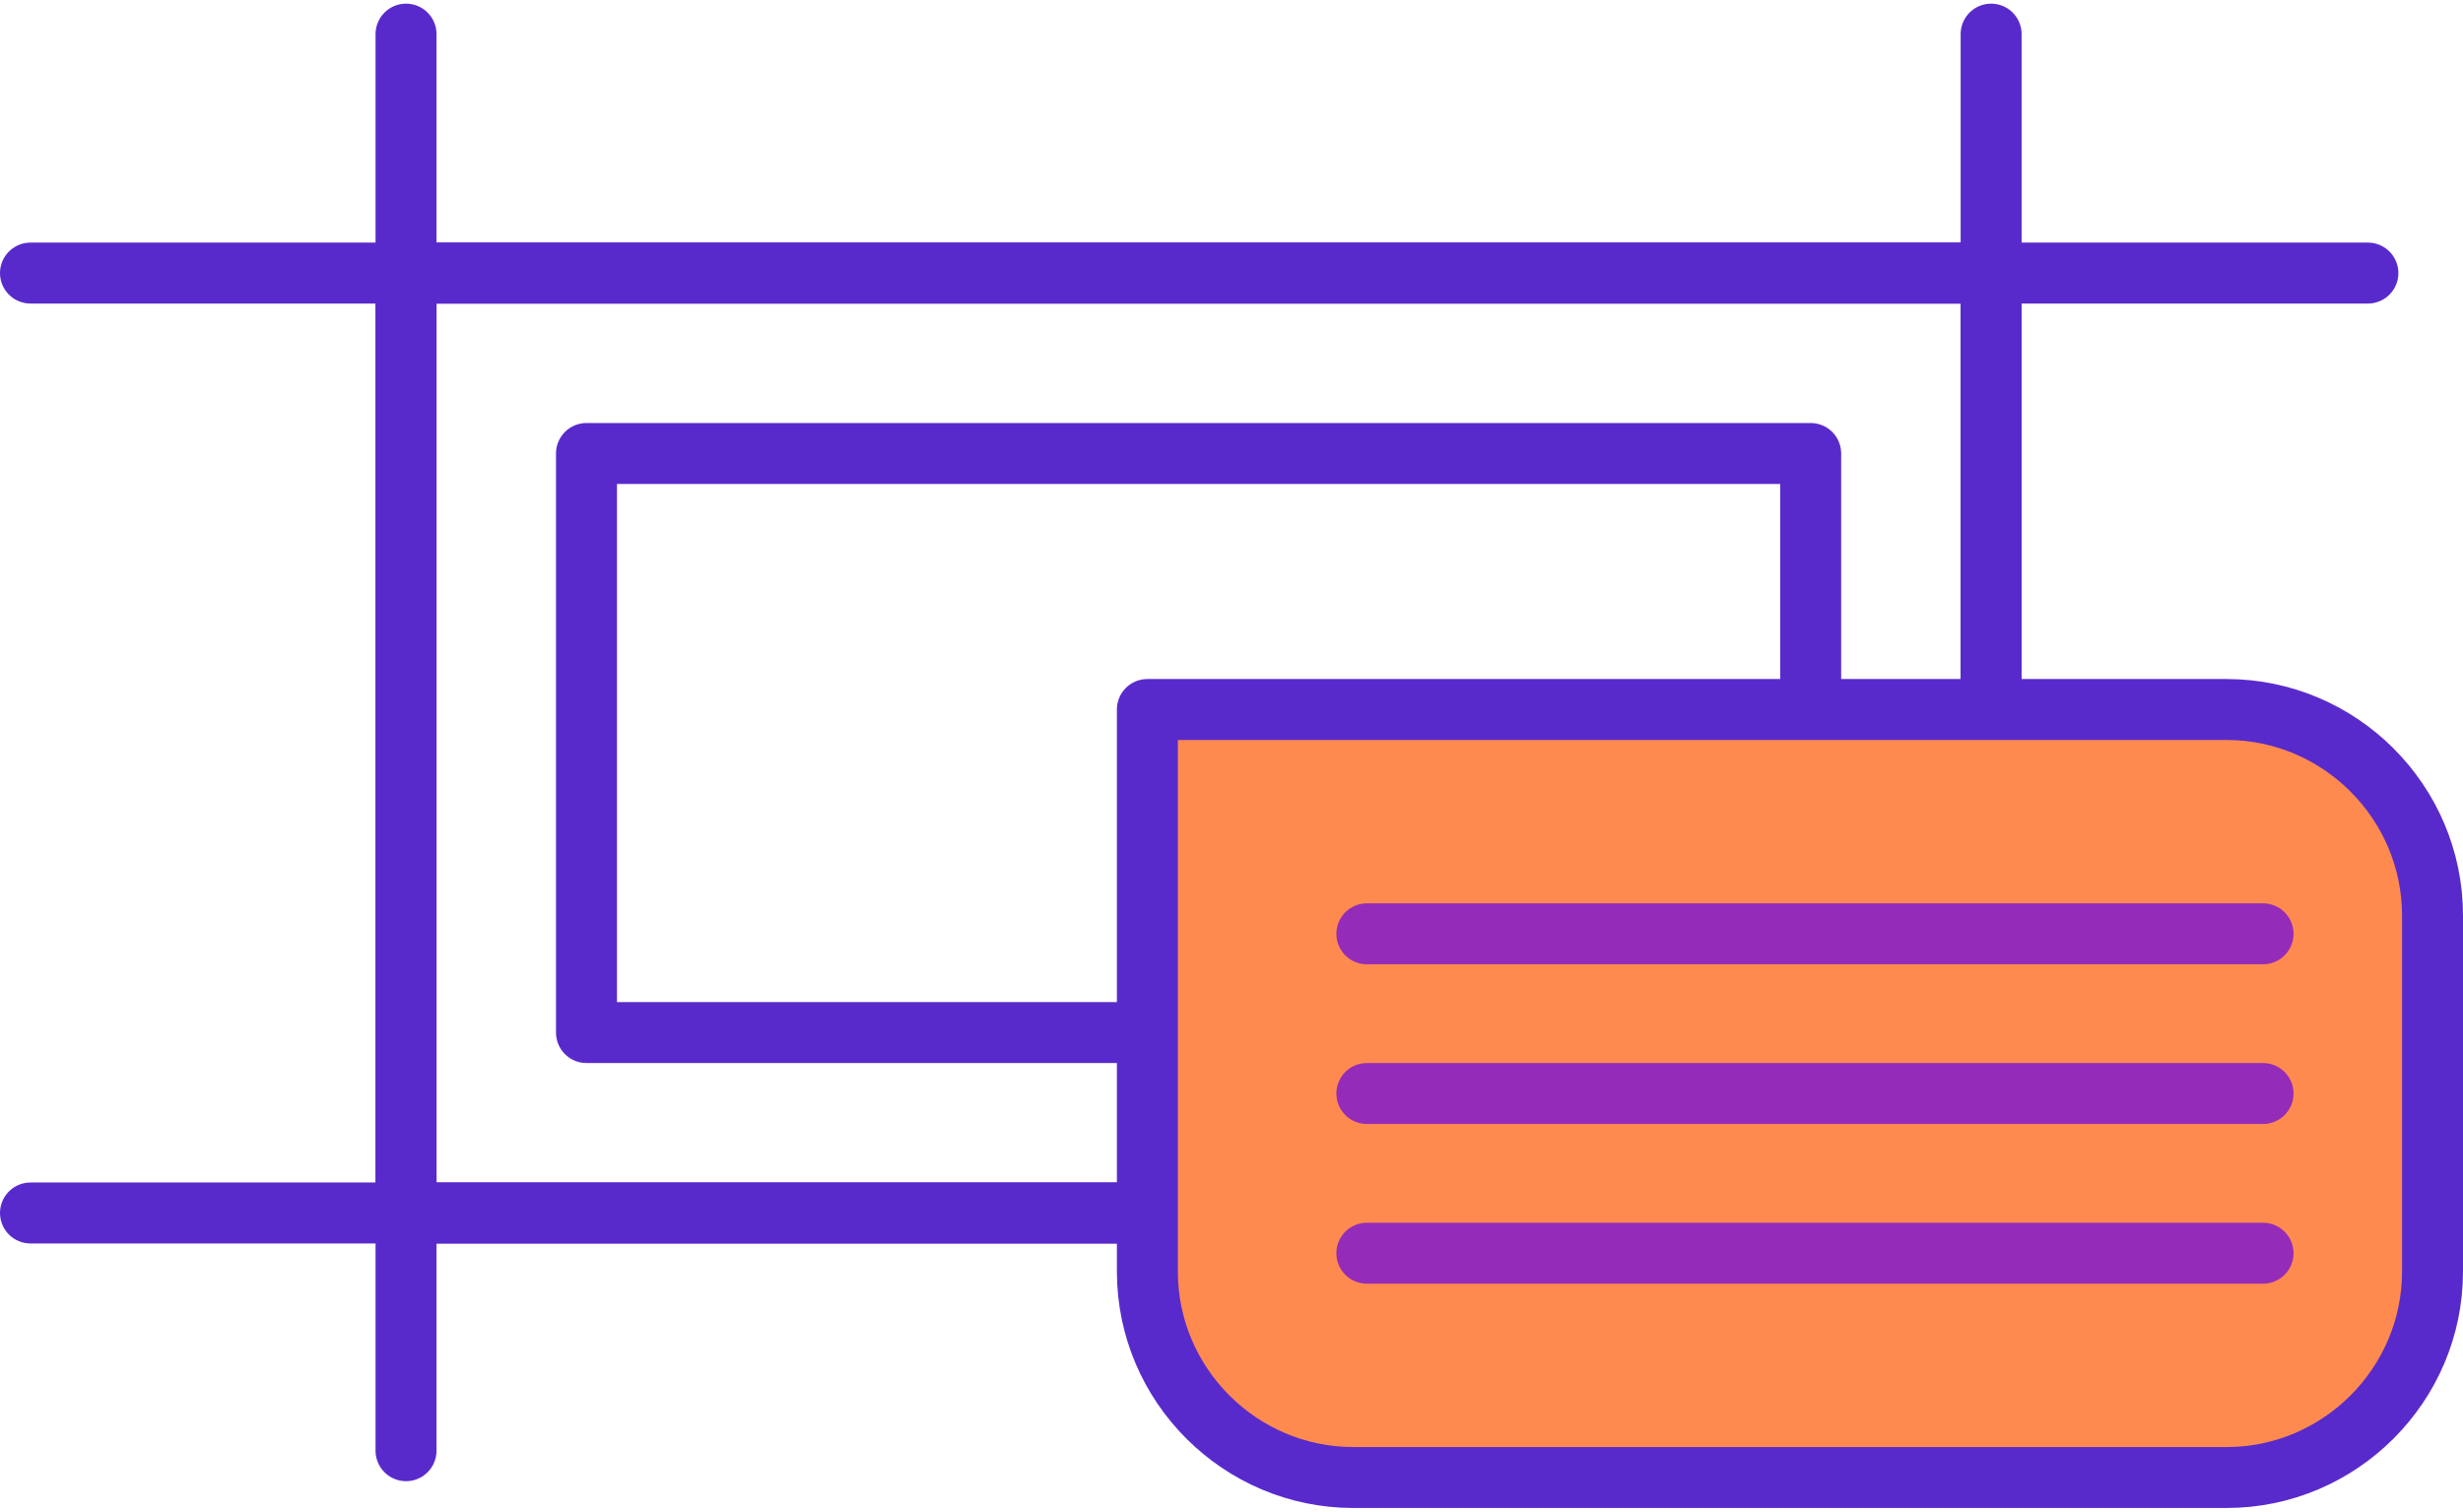
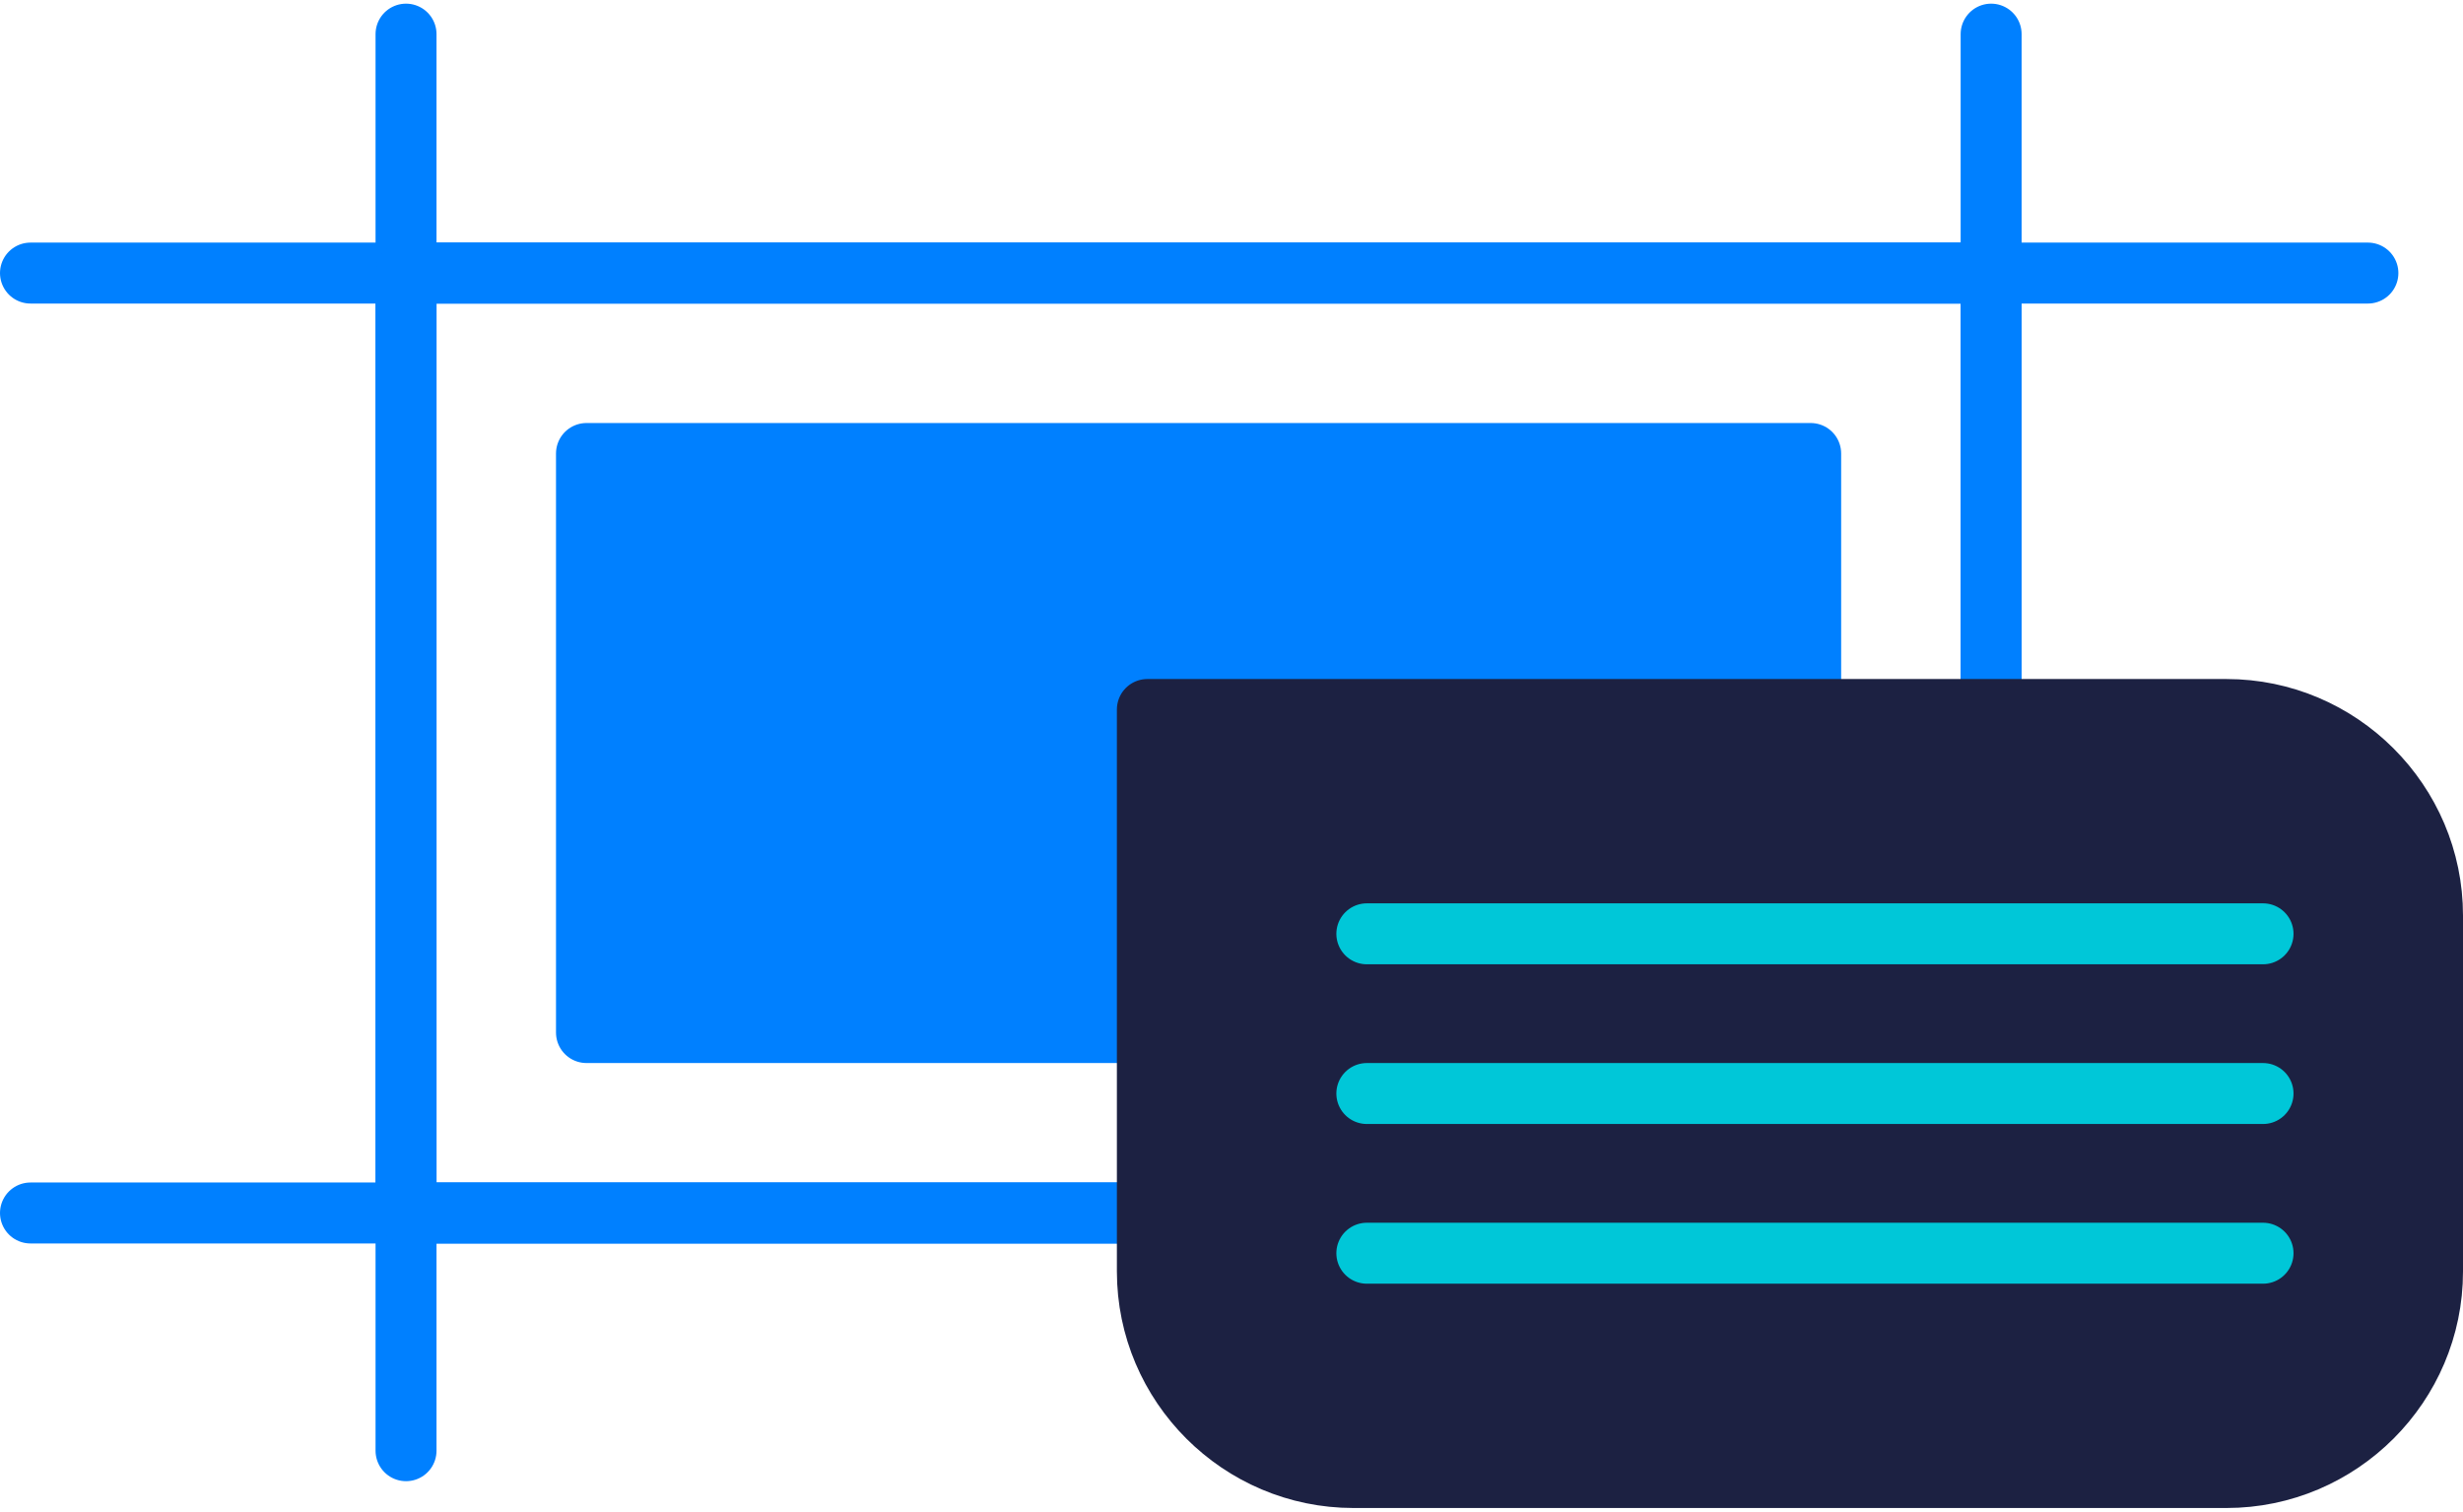
<svg xmlns="http://www.w3.org/2000/svg" width="202" height="124" viewBox="0 0 202 124">
  <g stroke-width="5" fill="none" fill-rule="evenodd" stroke-linecap="round" stroke-linejoin="round">
    <g stroke="#592ACB">
-       <path d="M33.3 2.8V119M163.3 2.8v55.4" />
+       <path d="M33.3 2.8V119M163.3 2.8v55.4" style="stroke: rgb(0, 128, 255);" />
    </g>
    <g stroke="#592ACB">
-       <path d="M2.5 22.4h191.7M2.5 99.5h91.1" />
+       <path d="M2.5 22.4h191.7M2.5 99.5h91.1" style="stroke: rgb(0, 128, 255);" />
    </g>
-     <path stroke="#592ACB" d="M93.6 99.5H33.3V22.4h130v34.9" />
-     <path stroke="#592ACB" d="M93.1 84.7h-45V37.2h100.4v19.9" />
-     <path d="M182.6 121.2H111c-9.3 0-16.9-7.6-16.9-16.9V58.2h88.5c9.3 0 16.9 7.6 16.9 16.9v29.2c0 9.3-7.6 16.9-16.9 16.9z" stroke="#592ACB" fill="#FF8A50" />
-     <path d="M112.1 76.6h73.5M112.1 89.7h73.5M112.1 102.8h73.5" stroke="#952BB9" />
+     <path d="M93.6 99.5H33.3V22.4h130v34.9" style="stroke: rgb(0, 128, 255);" />
+     <path d="M93.1 84.7h-45V37.2h100.4v19.9" style="stroke: rgb(0, 128, 255); fill: rgb(0, 128, 255);" />
+     <path d="M182.6 121.2H111c-9.3 0-16.9-7.6-16.9-16.9V58.2h88.5c9.3 0 16.9 7.6 16.9 16.9v29.2c0 9.3-7.6 16.9-16.9 16.9z" style="stroke: rgb(28, 33, 66); fill: rgb(28, 33, 66);" />
+     <path d="M112.1 76.6h73.5M112.1 89.7h73.5M112.1 102.8h73.5" style="stroke: rgb(0, 199, 216);" />
  </g>
</svg>
